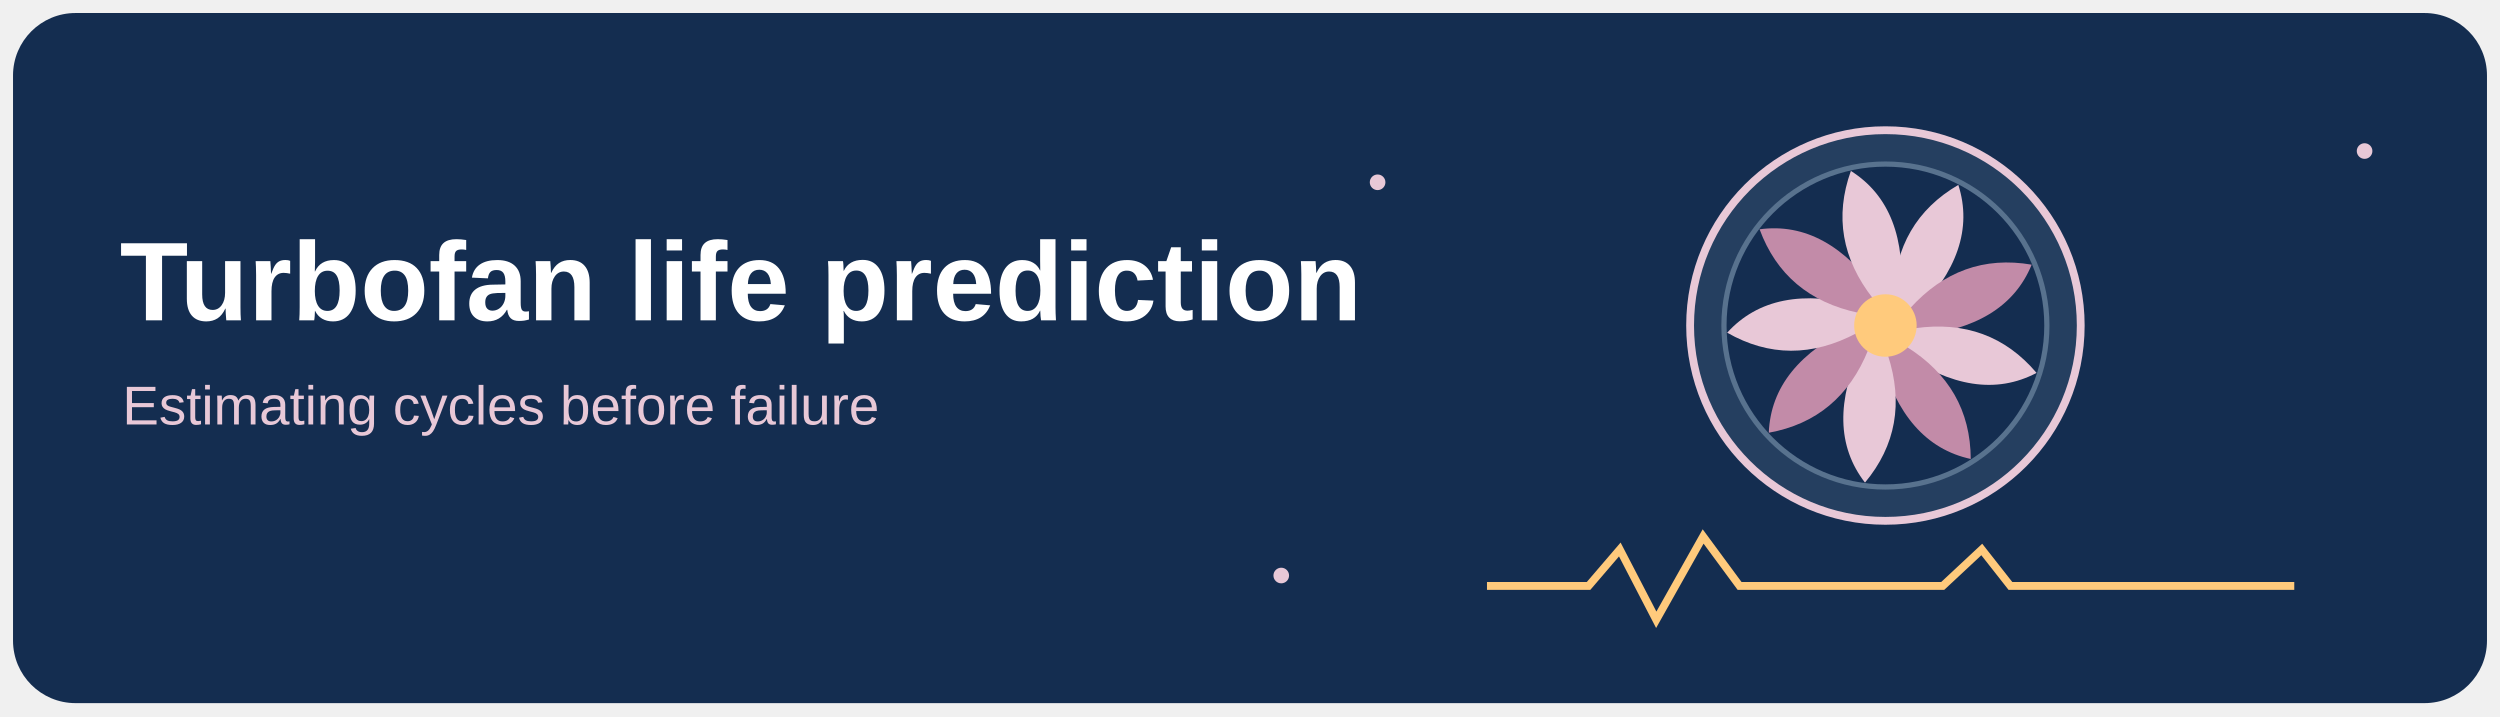
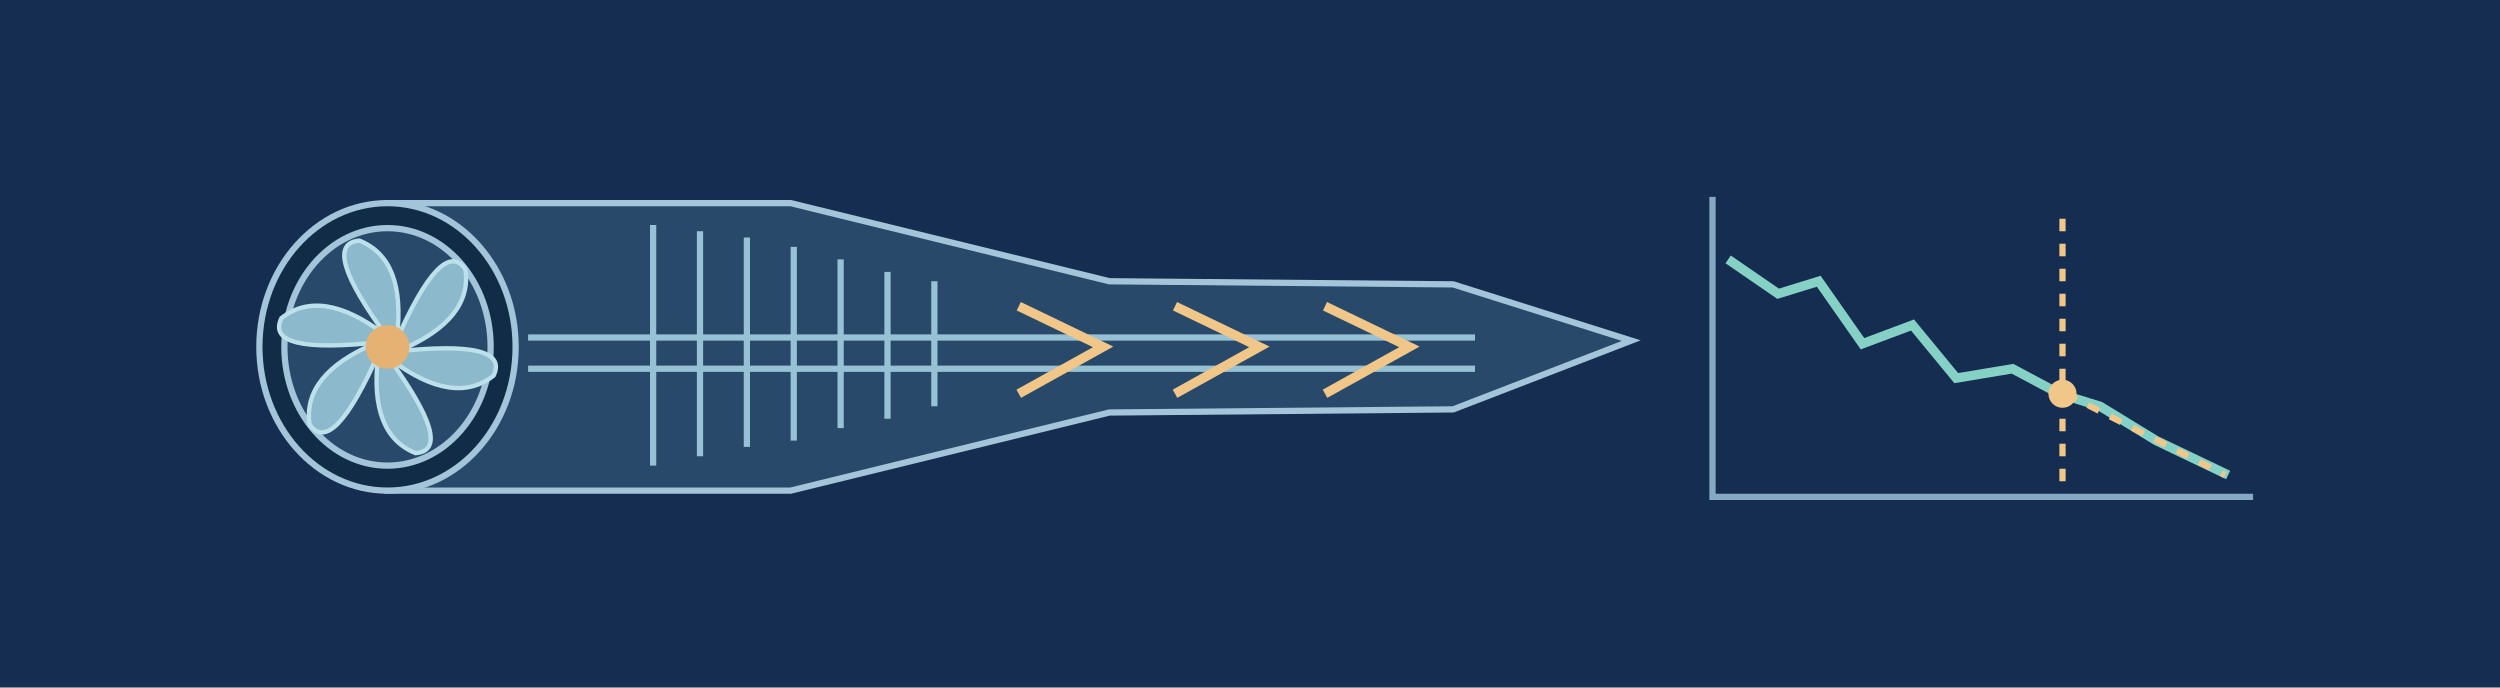
- <svg xmlns="http://www.w3.org/2000/svg" viewBox="0 0 960 275" role="img" aria-label="Turbofan life prediction: Estimating cycles before failure">
-   <rect x="5" y="5" width="950" height="265" rx="24" fill="#142d50" />
-   <g fill="#e8c8d7">
-     <circle cx="908" cy="58" r="3" />
-     <circle cx="529" cy="70" r="3" />
-     <circle cx="492" cy="221" r="3" />
+ <svg xmlns="http://www.w3.org/2000/svg" viewBox="0 0 800 220" role="img" aria-label="Turbofan cutaway beside remaining-life predictions from a degradation trace">
+   <rect width="800" height="220" fill="#142d50" />
+   <g fill="#28496a" stroke="#a4c5d9" stroke-width="2">
+     <path d="M124 65h129l102 25 110 1 57 18-57 22-110 1-102 25H124Z" />
+     <ellipse cx="124" cy="111" rx="41" ry="46" fill="#102c47" />
+     <ellipse cx="124" cy="111" rx="33" ry="38" />
  </g>
-   <text x="46" y="123" fill="white" font-family="Arial,sans-serif" font-size="43" font-weight="700">Turbofan life prediction</text>
-   <text x="47" y="163" fill="#e8c8d7" font-family="Arial,sans-serif" font-size="21">Estimating cycles before failure</text>
-   <g transform="translate(724 125)">
-     <circle r="75" fill="#253f60" stroke="#e8c8d7" stroke-width="3" />
-     <circle r="62" fill="#142d50" stroke="#58728e" stroke-width="2" />
-     <path d="M3 -11Q4 -40 28 -54Q36 -29 11 -4Z" transform="rotate(0)" fill="#e8c8d7" />
-     <path d="M3 -11Q4 -40 28 -54Q36 -29 11 -4Z" transform="rotate(40)" fill="#c28ba8" />
-     <path d="M3 -11Q4 -40 28 -54Q36 -29 11 -4Z" transform="rotate(80)" fill="#e8c8d7" />
-     <path d="M3 -11Q4 -40 28 -54Q36 -29 11 -4Z" transform="rotate(120)" fill="#c28ba8" />
-     <path d="M3 -11Q4 -40 28 -54Q36 -29 11 -4Z" transform="rotate(160)" fill="#e8c8d7" />
-     <path d="M3 -11Q4 -40 28 -54Q36 -29 11 -4Z" transform="rotate(200)" fill="#c28ba8" />
-     <path d="M3 -11Q4 -40 28 -54Q36 -29 11 -4Z" transform="rotate(240)" fill="#e8c8d7" />
-     <path d="M3 -11Q4 -40 28 -54Q36 -29 11 -4Z" transform="rotate(280)" fill="#c28ba8" />
-     <path d="M3 -11Q4 -40 28 -54Q36 -29 11 -4Z" transform="rotate(320)" fill="#e8c8d7" />
-     <circle r="12" fill="#ffca7c" />
+   <g fill="#8db9cd" stroke="#bce1ea" stroke-width="1.4">
+     <path id="blade" d="M124 108q-22-30-9-31 15 6 12 31z" />
+     <use href="#blade" transform="rotate(60 124 111)" />
+     <use href="#blade" transform="rotate(120 124 111)" />
+     <use href="#blade" transform="rotate(180 124 111)" />
+     <use href="#blade" transform="rotate(240 124 111)" />
+     <use href="#blade" transform="rotate(300 124 111)" />
  </g>
-   <path d="M571 225h39l12-14 14 27 18-32 14 19h78l15-14 11 14h109" fill="none" stroke="#ffca7c" stroke-width="3" />
+   <circle cx="124" cy="111" r="7" fill="#e6b273" />
+   <path d="M169 108h303m-303 10h303M209 72v77m15-75v72m15-70v67m15-64v62m15-58v54m15-50v47m15-44v40" fill="none" stroke="#97c1d5" stroke-width="2" />
+   <path d="m326 98 27 13-27 15m50-28 27 13-27 15m48-28 27 13-27 15" fill="none" stroke="#f0c789" stroke-width="3" />
+   <path d="M548 63v96h173" fill="none" stroke="#86aac4" stroke-width="2" />
+   <path d="m553 83 16 11 13-4 14 20 16-6 14 17 18-3 15 8 13 4 18 11 23 11" fill="none" stroke="#86d1c5" stroke-width="3" />
+   <path d="M660 70v88m1-32 51 26" fill="none" stroke="#f0c789" stroke-dasharray="4 4" stroke-width="2" />
+   <circle cx="660" cy="126" r="4.5" fill="#f0c789" />
</svg>
